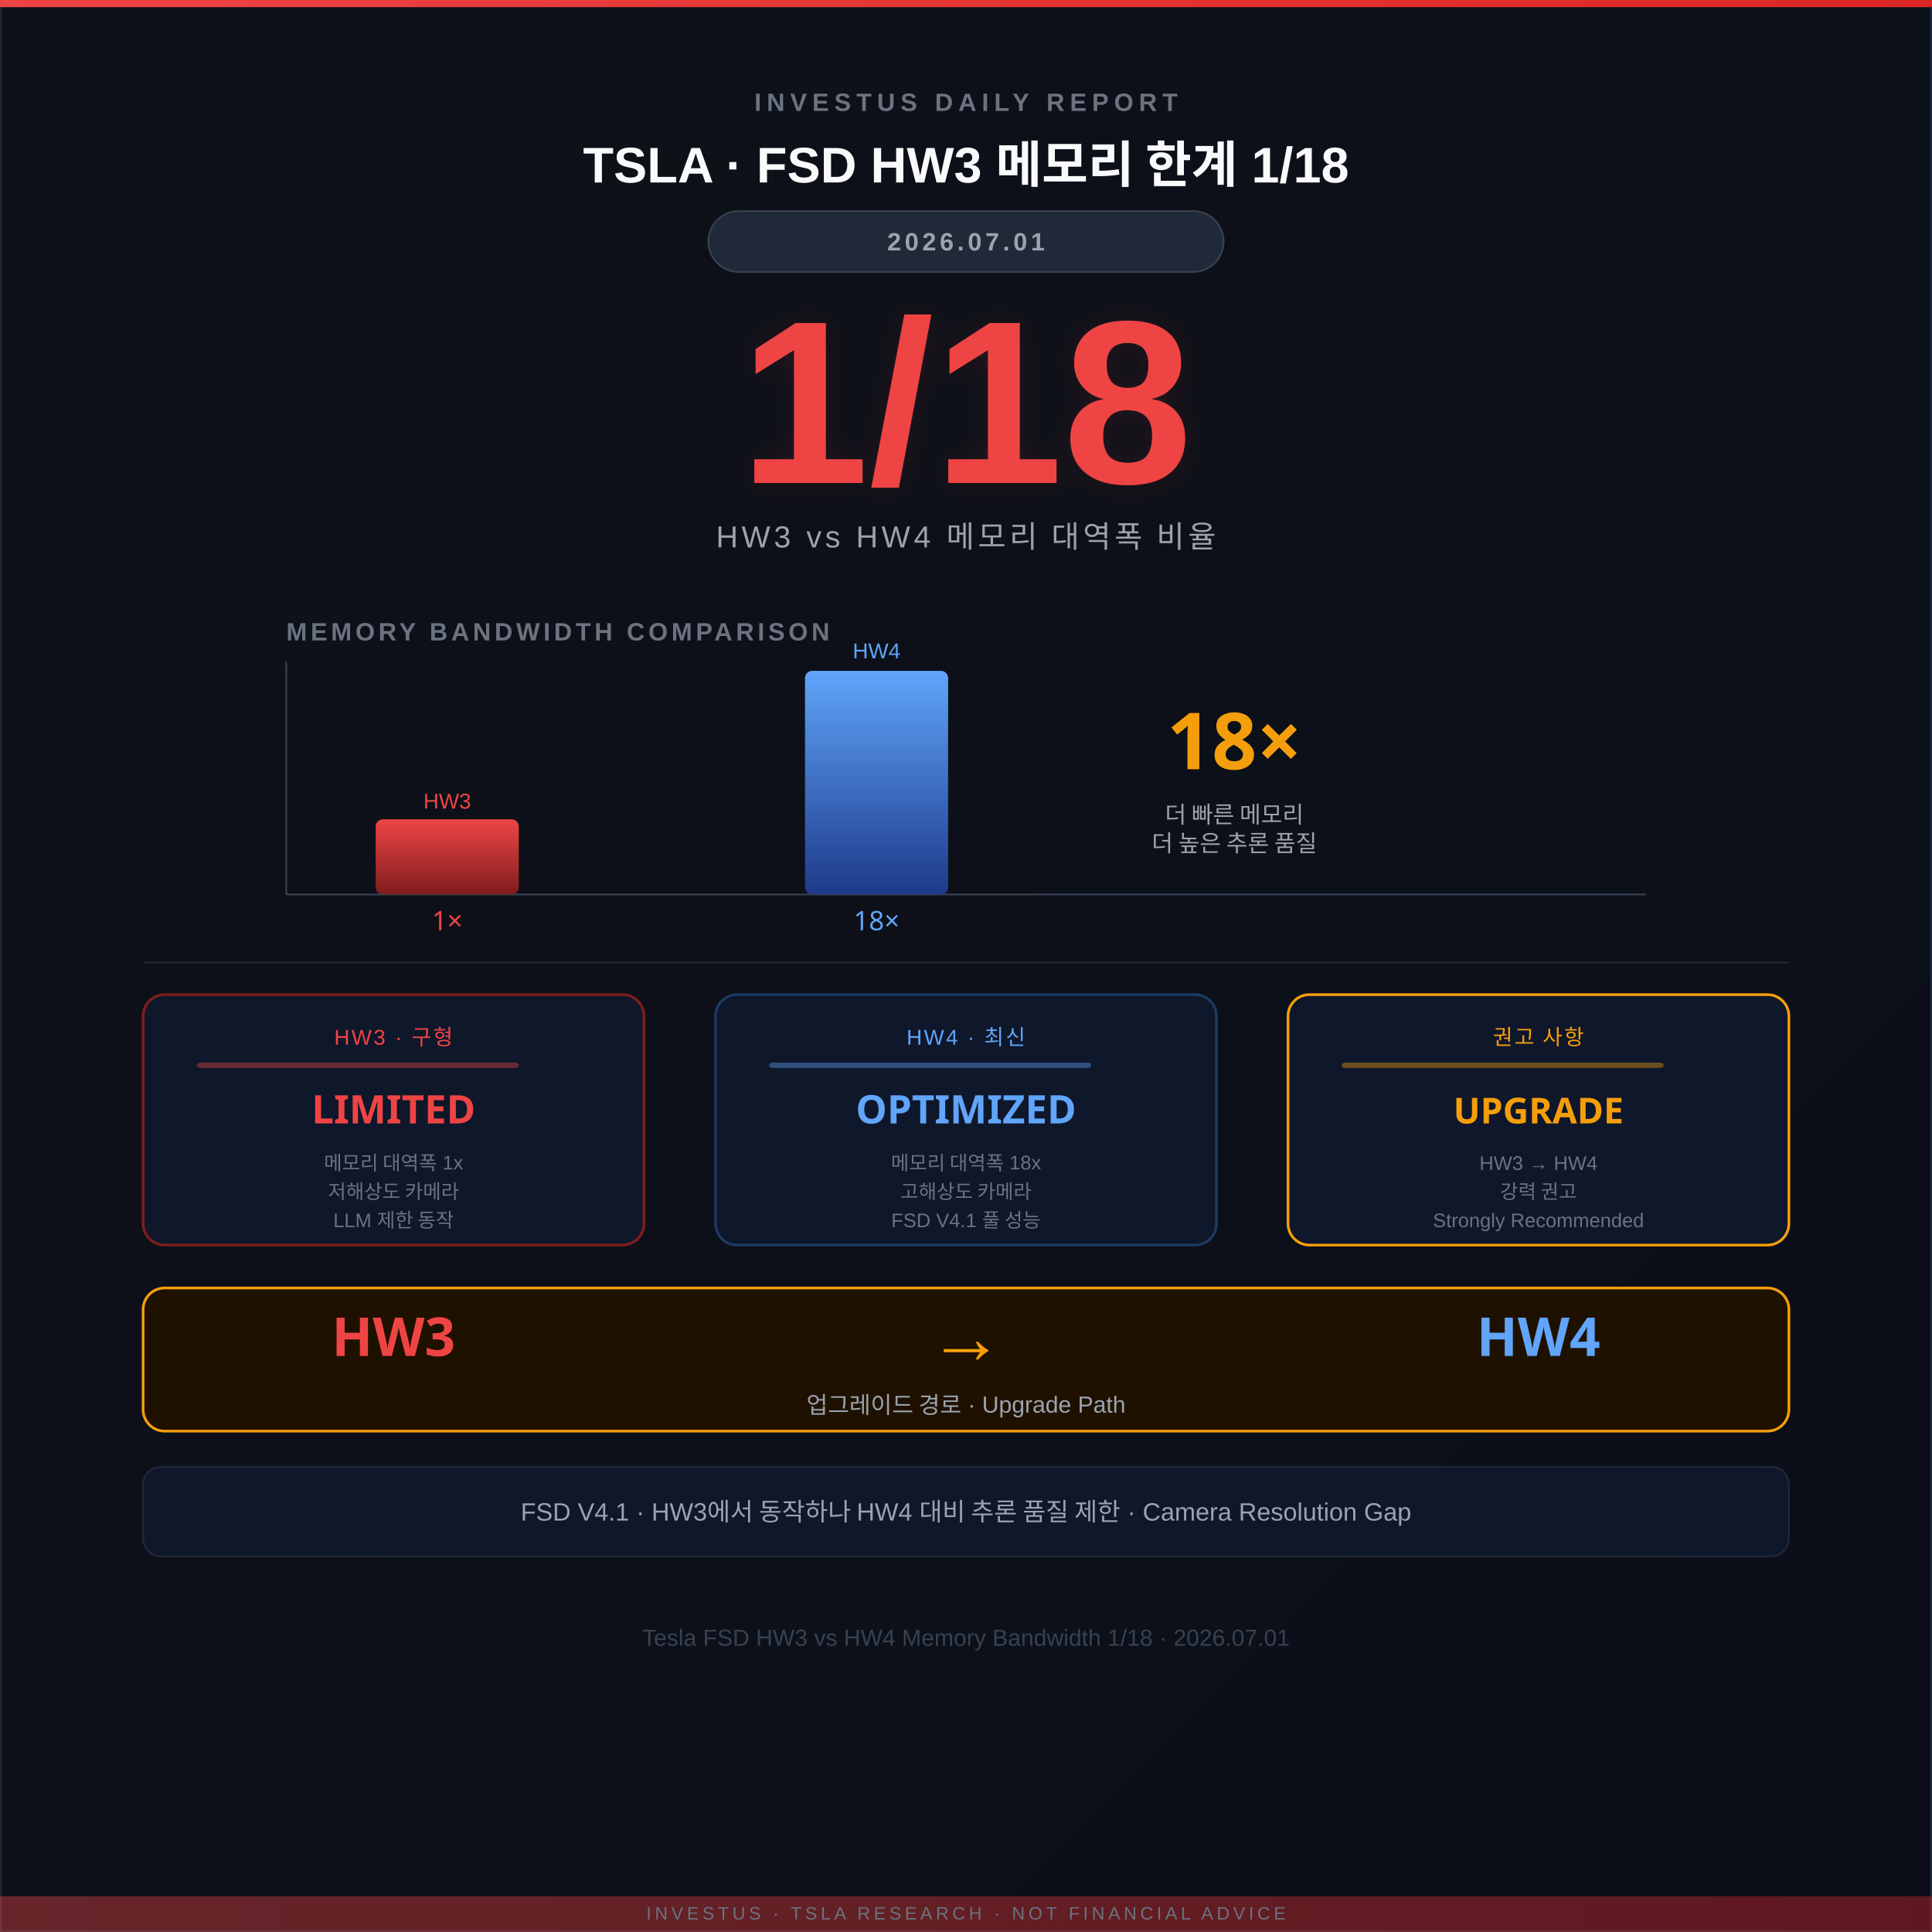
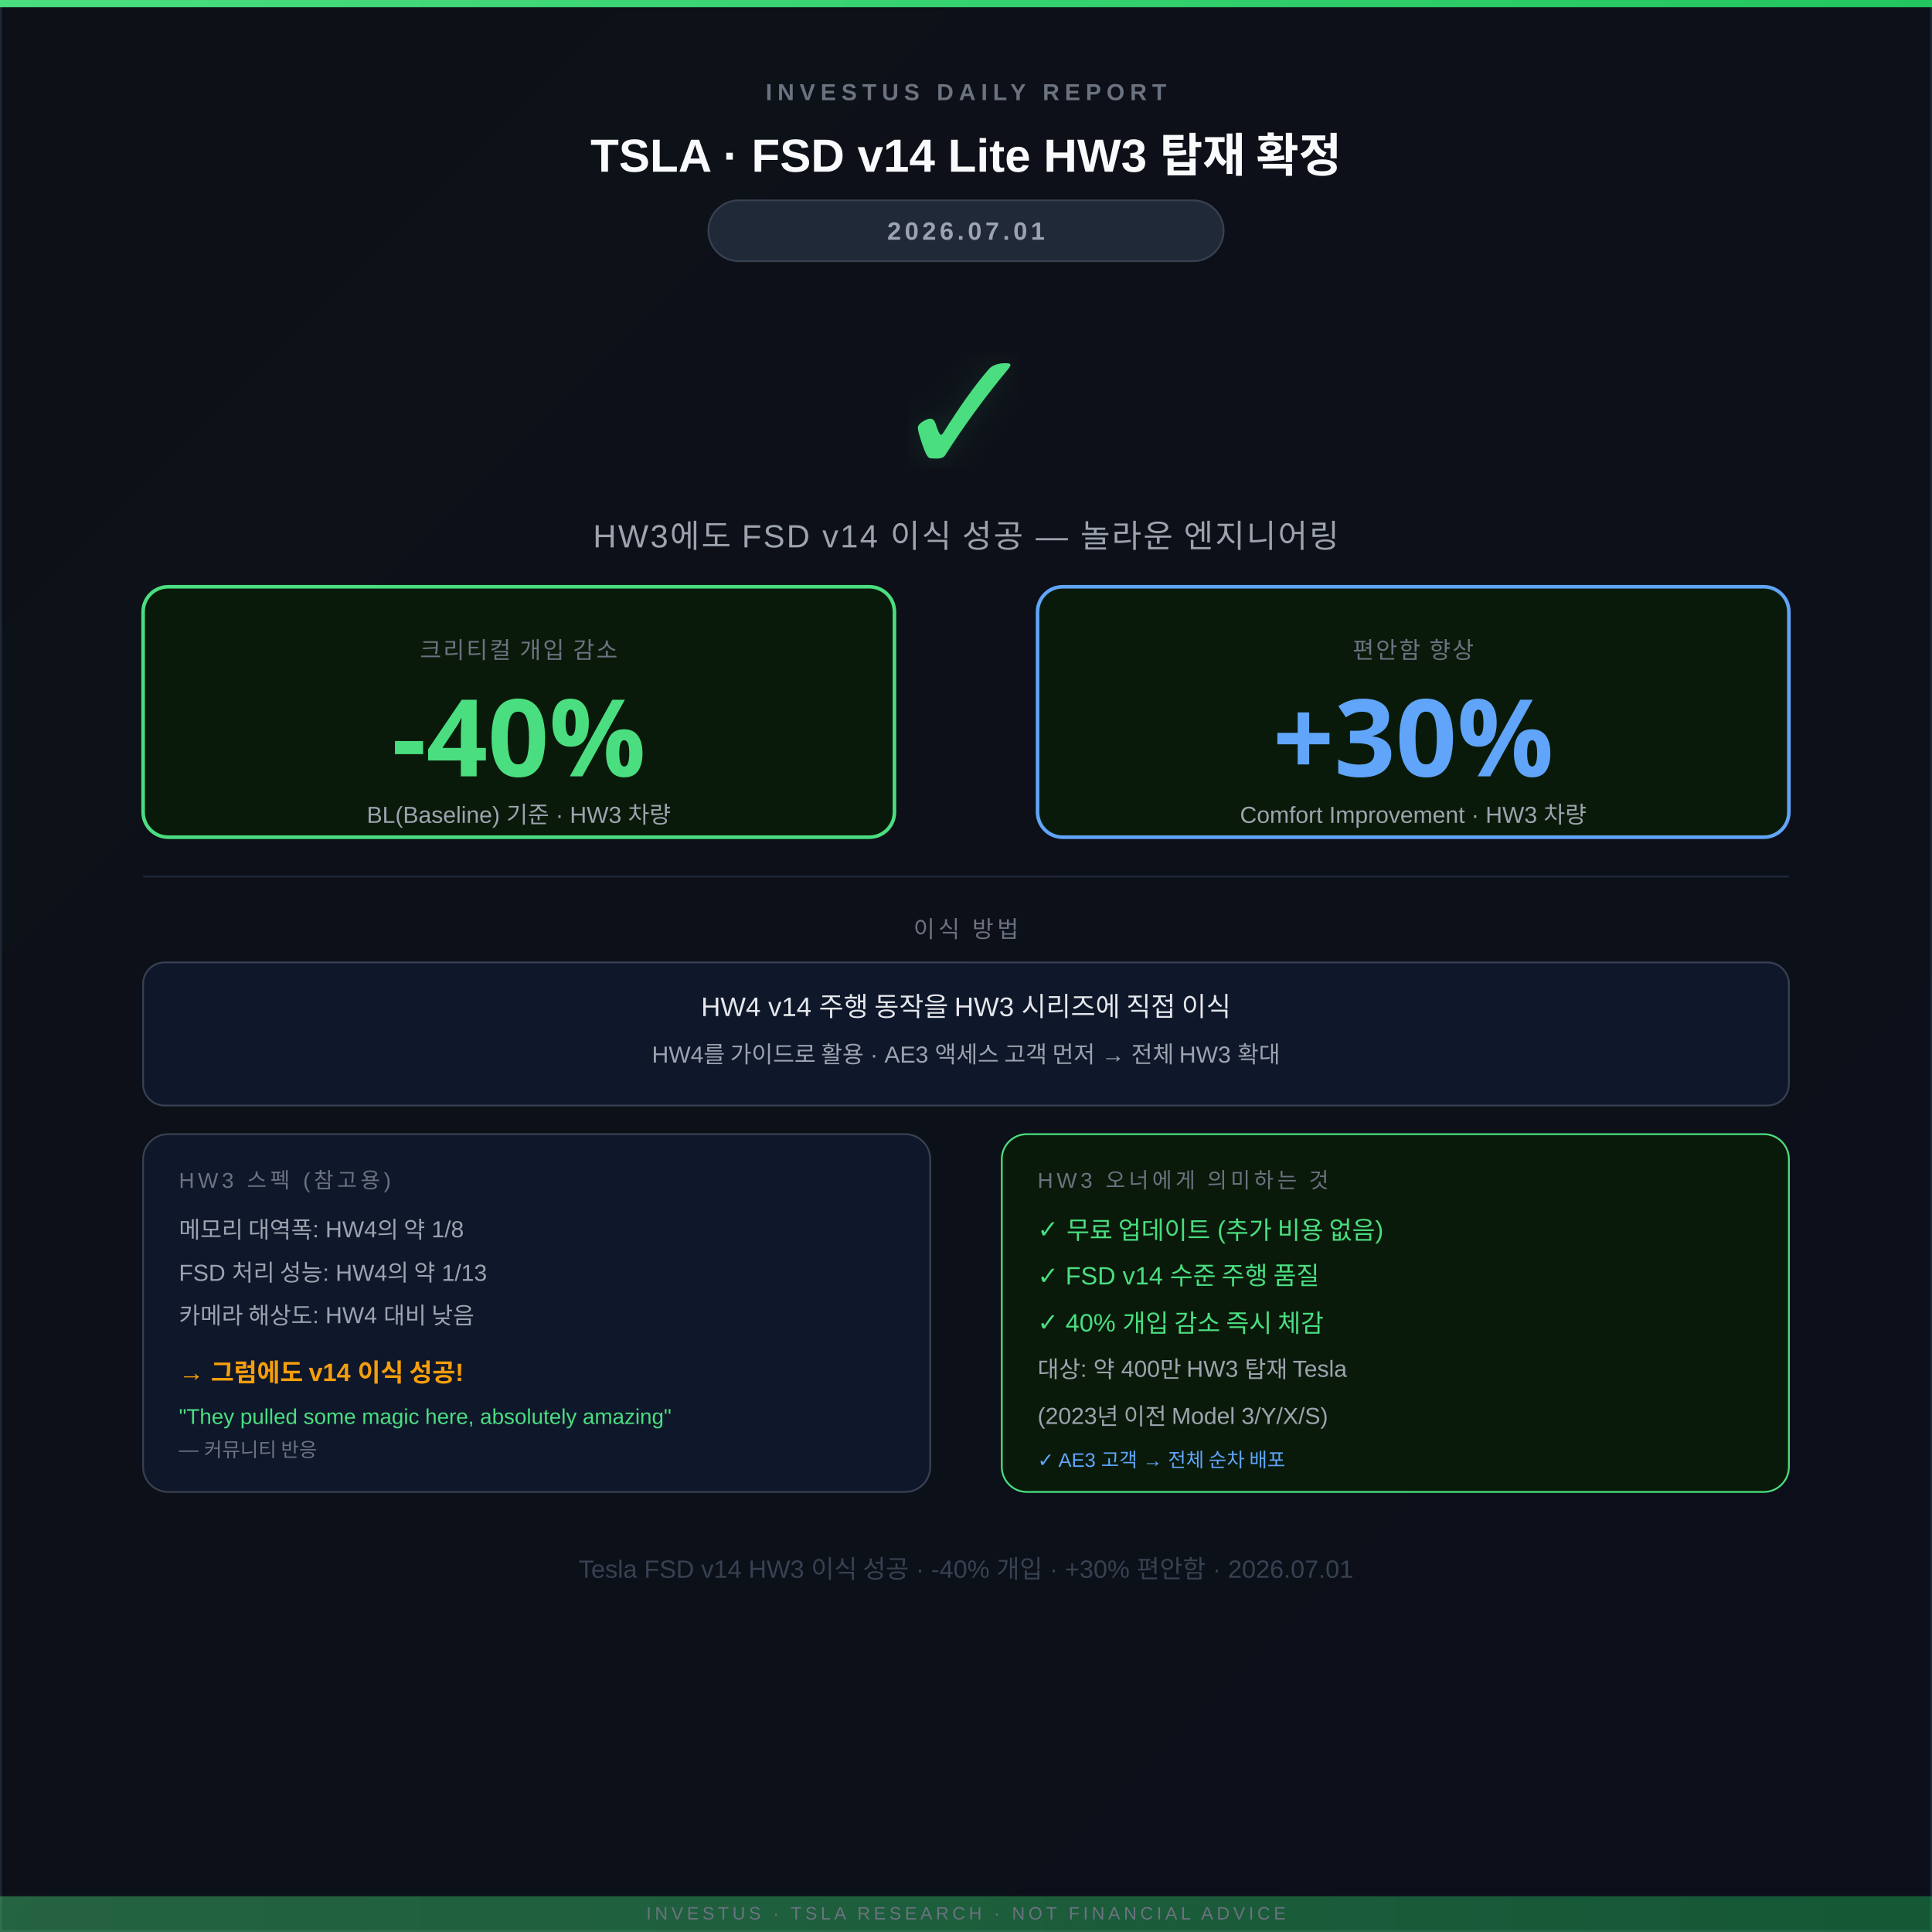
<svg xmlns="http://www.w3.org/2000/svg" viewBox="0 0 1080 1080" width="1080" height="1080">
  <defs>
    <linearGradient id="bg" x1="0%" y1="0%" x2="100%" y2="100%">
      <stop offset="0%" style="stop-color:#0d1117" />
      <stop offset="100%" style="stop-color:#0c0f1a" />
    </linearGradient>
-     <linearGradient id="redGrad" x1="0%" y1="0%" x2="100%" y2="0%">
-       <stop offset="0%" style="stop-color:#ef4444" />
-       <stop offset="100%" style="stop-color:#dc2626" />
-     </linearGradient>
-     <linearGradient id="blueGrad" x1="0%" y1="0%" x2="100%" y2="0%">
-       <stop offset="0%" style="stop-color:#60a5fa" />
-       <stop offset="100%" style="stop-color:#3b82f6" />
-     </linearGradient>
-     <linearGradient id="hw3Bar" x1="0%" y1="0%" x2="0%" y2="100%">
-       <stop offset="0%" style="stop-color:#ef4444" />
-       <stop offset="100%" style="stop-color:#7f1d1d" />
-     </linearGradient>
-     <linearGradient id="hw4Bar" x1="0%" y1="0%" x2="0%" y2="100%">
-       <stop offset="0%" style="stop-color:#60a5fa" />
-       <stop offset="100%" style="stop-color:#1e3a8a" />
+     <linearGradient id="greenGrad" x1="0%" y1="0%" x2="100%" y2="0%">
+       <stop offset="0%" style="stop-color:#4ade80" />
+       <stop offset="100%" style="stop-color:#22c55e" />
    </linearGradient>
    <filter id="softGlow">
      <feGaussianBlur stdDeviation="8" result="coloredBlur" />
      <feMerge>
        <feMergeNode in="coloredBlur" />
        <feMergeNode in="SourceGraphic" />
      </feMerge>
    </filter>
  </defs>
  <rect width="1080" height="1080" fill="url(#bg)" />
  <rect width="1080" height="1080" fill="none" stroke="#1f2937" stroke-width="2" />
-   <rect x="0" y="0" width="1080" height="4" fill="url(#redGrad)" />
-   <text x="540" y="62" font-family="Arial,sans-serif" font-size="14" font-weight="700" fill="#6b7280" text-anchor="middle" letter-spacing="3">INVESTUS DAILY REPORT</text>
-   <text x="540" y="102" font-family="Arial,sans-serif" font-size="28" font-weight="900" fill="#f9fafb" text-anchor="middle">TSLA · FSD HW3 메모리 한계 1/18</text>
-   <rect x="396" y="118" width="288" height="34" rx="17" fill="#1f2937" stroke="#374151" stroke-width="1" />
-   <text x="540" y="140" font-family="Arial,sans-serif" font-size="14" font-weight="600" fill="#9ca3af" text-anchor="middle" letter-spacing="2">2026.07.01</text>
-   <text x="540" y="270" font-family="Arial Black,Arial,sans-serif" font-size="130" font-weight="900" fill="#ef4444" text-anchor="middle" filter="url(#softGlow)" opacity="0.12">1/18</text>
-   <text x="540" y="270" font-family="Arial Black,Arial,sans-serif" font-size="130" font-weight="900" fill="#ef4444" text-anchor="middle">1/18</text>
-   <text x="540" y="306" font-family="Arial,sans-serif" font-size="17" fill="#9ca3af" text-anchor="middle" letter-spacing="2">HW3 vs HW4 메모리 대역폭 비율</text>
-   <text x="160" y="358" font-family="Arial,sans-serif" font-size="14" font-weight="700" fill="#6b7280" letter-spacing="2">MEMORY BANDWIDTH COMPARISON</text>
-   <line x1="160" y1="500" x2="920" y2="500" stroke="#374151" stroke-width="1" />
-   <line x1="160" y1="370" x2="160" y2="500" stroke="#374151" stroke-width="1" />
-   <rect x="210" y="458" width="80" height="42" rx="4" fill="url(#hw3Bar)" />
-   <text x="250" y="452" font-family="Arial,sans-serif" font-size="12" fill="#ef4444" text-anchor="middle">HW3</text>
-   <text x="250" y="520" font-family="Arial Black,sans-serif" font-size="15" fill="#ef4444" text-anchor="middle">1×</text>
-   <rect x="450" y="375" width="80" height="125" rx="4" fill="url(#hw4Bar)" />
-   <text x="490" y="368" font-family="Arial,sans-serif" font-size="12" fill="#60a5fa" text-anchor="middle">HW4</text>
-   <text x="490" y="520" font-family="Arial Black,sans-serif" font-size="15" fill="#60a5fa" text-anchor="middle">18×</text>
-   <text x="690" y="430" font-family="Arial Black,sans-serif" font-size="44" font-weight="900" fill="#f59e0b" text-anchor="middle">18×</text>
-   <text x="690" y="460" font-family="Arial,sans-serif" font-size="13" fill="#9ca3af" text-anchor="middle">더 빠른 메모리</text>
-   <text x="690" y="476" font-family="Arial,sans-serif" font-size="13" fill="#9ca3af" text-anchor="middle">더 높은 추론 품질</text>
-   <line x1="80" y1="538" x2="1000" y2="538" stroke="#1f2937" stroke-width="1" />
-   <rect x="80" y="556" width="280" height="140" rx="12" fill="#0f172a" stroke="#7f1d1d" stroke-width="1.5" />
-   <text x="220" y="584" font-family="Arial,sans-serif" font-size="12" fill="#ef4444" text-anchor="middle" letter-spacing="1">HW3 · 구형</text>
-   <rect x="110" y="594" width="180" height="3" rx="2" fill="#ef4444" opacity="0.4" />
-   <text x="220" y="628" font-family="Arial Black,sans-serif" font-size="22" font-weight="900" fill="#ef4444" text-anchor="middle">LIMITED</text>
-   <text x="220" y="654" font-family="Arial,sans-serif" font-size="11" fill="#6b7280" text-anchor="middle">메모리 대역폭 1x</text>
-   <text x="220" y="670" font-family="Arial,sans-serif" font-size="11" fill="#6b7280" text-anchor="middle">저해상도 카메라</text>
-   <text x="220" y="686" font-family="Arial,sans-serif" font-size="11" fill="#6b7280" text-anchor="middle">LLM 제한 동작</text>
-   <rect x="400" y="556" width="280" height="140" rx="12" fill="#0f172a" stroke="#1e3a5f" stroke-width="1.5" />
-   <text x="540" y="584" font-family="Arial,sans-serif" font-size="12" fill="#60a5fa" text-anchor="middle" letter-spacing="1">HW4 · 최신</text>
-   <rect x="430" y="594" width="180" height="3" rx="2" fill="#60a5fa" opacity="0.4" />
-   <text x="540" y="628" font-family="Arial Black,sans-serif" font-size="22" font-weight="900" fill="#60a5fa" text-anchor="middle">OPTIMIZED</text>
-   <text x="540" y="654" font-family="Arial,sans-serif" font-size="11" fill="#6b7280" text-anchor="middle">메모리 대역폭 18x</text>
-   <text x="540" y="670" font-family="Arial,sans-serif" font-size="11" fill="#6b7280" text-anchor="middle">고해상도 카메라</text>
-   <text x="540" y="686" font-family="Arial,sans-serif" font-size="11" fill="#6b7280" text-anchor="middle">FSD V4.1 풀 성능</text>
-   <rect x="720" y="556" width="280" height="140" rx="12" fill="#0f172a" stroke="#f59e0b" stroke-width="1.5" />
-   <text x="860" y="584" font-family="Arial,sans-serif" font-size="12" fill="#f59e0b" text-anchor="middle" letter-spacing="1">권고 사항</text>
-   <rect x="750" y="594" width="180" height="3" rx="2" fill="#f59e0b" opacity="0.4" />
-   <text x="860" y="628" font-family="Arial Black,sans-serif" font-size="20" font-weight="900" fill="#f59e0b" text-anchor="middle">UPGRADE</text>
-   <text x="860" y="654" font-family="Arial,sans-serif" font-size="11" fill="#6b7280" text-anchor="middle">HW3 → HW4</text>
-   <text x="860" y="670" font-family="Arial,sans-serif" font-size="11" fill="#6b7280" text-anchor="middle">강력 권고</text>
-   <text x="860" y="686" font-family="Arial,sans-serif" font-size="11" fill="#6b7280" text-anchor="middle">Strongly Recommended</text>
-   <rect x="80" y="720" width="920" height="80" rx="12" fill="#1f1100" stroke="#f59e0b" stroke-width="1.5" />
-   <text x="220" y="758" font-family="Arial Black,sans-serif" font-size="30" font-weight="900" fill="#ef4444" text-anchor="middle">HW3</text>
-   <text x="540" y="762" font-family="Arial,sans-serif" font-size="42" fill="#f59e0b" text-anchor="middle">→</text>
-   <text x="860" y="758" font-family="Arial Black,sans-serif" font-size="30" font-weight="900" fill="#60a5fa" text-anchor="middle">HW4</text>
-   <text x="540" y="790" font-family="Arial,sans-serif" font-size="13" fill="#9ca3af" text-anchor="middle">업그레이드 경로 · Upgrade Path</text>
-   <rect x="80" y="820" width="920" height="50" rx="10" fill="#0f172a" stroke="#1f2937" stroke-width="1" />
-   <text x="540" y="850" font-family="Arial,sans-serif" font-size="14" fill="#9ca3af" text-anchor="middle">FSD V4.1 · HW3에서 동작하나 HW4 대비 추론 품질 제한 · Camera Resolution Gap</text>
-   <text x="540" y="920" font-family="Arial,sans-serif" font-size="13" fill="#374151" text-anchor="middle">Tesla FSD HW3 vs HW4 Memory Bandwidth 1/18 · 2026.07.01</text>
-   <rect x="0" y="1060" width="1080" height="20" fill="url(#redGrad)" opacity="0.4" />
+   <rect x="0" y="0" width="1080" height="4" fill="url(#greenGrad)" />
+   <text x="540" y="56" font-family="Arial,sans-serif" font-size="13" font-weight="700" fill="#6b7280" text-anchor="middle" letter-spacing="3">INVESTUS DAILY REPORT</text>
+   <text x="540" y="96" font-family="Arial,sans-serif" font-size="26" font-weight="900" fill="#f9fafb" text-anchor="middle">TSLA · FSD v14 Lite HW3 탑재 확정</text>
+   <rect x="396" y="112" width="288" height="34" rx="17" fill="#1f2937" stroke="#374151" stroke-width="1" />
+   <text x="540" y="134" font-family="Arial,sans-serif" font-size="14" font-weight="600" fill="#9ca3af" text-anchor="middle" letter-spacing="2">2026.07.01</text>
+   <text x="540" y="266" font-family="Arial Black,Arial,sans-serif" font-size="100" font-weight="900" fill="#4ade80" text-anchor="middle" filter="url(#softGlow)" opacity="0.15">✓</text>
+   <text x="540" y="266" font-family="Arial Black,Arial,sans-serif" font-size="100" font-weight="900" fill="#4ade80" text-anchor="middle">✓</text>
+   <text x="540" y="306" font-family="Arial,sans-serif" font-size="18" fill="#9ca3af" text-anchor="middle" letter-spacing="1">HW3에도 FSD v14 이식 성공 — 놀라운 엔지니어링</text>
+   <rect x="80" y="328" width="420" height="140" rx="14" fill="#0a1a0a" stroke="#4ade80" stroke-width="2" />
+   <text x="290" y="368" font-family="Arial,sans-serif" font-size="13" fill="#6b7280" text-anchor="middle" letter-spacing="1">크리티컬 개입 감소</text>
+   <text x="290" y="434" font-family="Arial Black,sans-serif" font-size="60" font-weight="900" fill="#4ade80" text-anchor="middle">-40%</text>
+   <text x="290" y="460" font-family="Arial,sans-serif" font-size="13" fill="#9ca3af" text-anchor="middle">BL(Baseline) 기준 · HW3 차량</text>
+   <rect x="580" y="328" width="420" height="140" rx="14" fill="#0a1a0a" stroke="#60a5fa" stroke-width="2" />
+   <text x="790" y="368" font-family="Arial,sans-serif" font-size="13" fill="#6b7280" text-anchor="middle" letter-spacing="1">편안함 향상</text>
+   <text x="790" y="434" font-family="Arial Black,sans-serif" font-size="60" font-weight="900" fill="#60a5fa" text-anchor="middle">+30%</text>
+   <text x="790" y="460" font-family="Arial,sans-serif" font-size="13" fill="#9ca3af" text-anchor="middle">Comfort Improvement · HW3 차량</text>
+   <line x1="80" y1="490" x2="1000" y2="490" stroke="#1f2937" stroke-width="1" />
+   <text x="540" y="524" font-family="Arial,sans-serif" font-size="13" fill="#6b7280" text-anchor="middle" letter-spacing="2">이식 방법</text>
+   <rect x="80" y="538" width="920" height="80" rx="12" fill="#0f172a" stroke="#374151" stroke-width="1" />
+   <text x="540" y="568" font-family="Arial,sans-serif" font-size="15" fill="#e5e7eb" text-anchor="middle">HW4 v14 주행 동작을 HW3 시리즈에 직접 이식</text>
+   <text x="540" y="594" font-family="Arial,sans-serif" font-size="13" fill="#9ca3af" text-anchor="middle">HW4를 가이드로 활용 · AE3 액세스 고객 먼저 → 전체 HW3 확대</text>
+   <rect x="80" y="634" width="440" height="200" rx="14" fill="#0f172a" stroke="#374151" stroke-width="1" />
+   <text x="100" y="664" font-family="Arial,sans-serif" font-size="12" fill="#6b7280" letter-spacing="2">HW3 스펙 (참고용)</text>
+   <text x="100" y="692" font-family="Arial,sans-serif" font-size="13" fill="#9ca3af">메모리 대역폭: HW4의 약 1/8</text>
+   <text x="100" y="716" font-family="Arial,sans-serif" font-size="13" fill="#9ca3af">FSD 처리 성능: HW4의 약 1/13</text>
+   <text x="100" y="740" font-family="Arial,sans-serif" font-size="13" fill="#9ca3af">카메라 해상도: HW4 대비 낮음</text>
+   <text x="100" y="772" font-family="Arial,sans-serif" font-size="14" fill="#f59e0b" font-weight="bold">→ 그럼에도 v14 이식 성공!</text>
+   <text x="100" y="796" font-family="Arial,sans-serif" font-size="12" fill="#4ade80">"They pulled some magic here, absolutely amazing"</text>
+   <text x="100" y="814" font-family="Arial,sans-serif" font-size="11" fill="#6b7280">— 커뮤니티 반응</text>
+   <rect x="560" y="634" width="440" height="200" rx="14" fill="#0a1a0a" stroke="#4ade80" stroke-width="1" />
+   <text x="580" y="664" font-family="Arial,sans-serif" font-size="12" fill="#6b7280" letter-spacing="2">HW3 오너에게 의미하는 것</text>
+   <text x="580" y="692" font-family="Arial,sans-serif" font-size="14" fill="#4ade80">✓ 무료 업데이트 (추가 비용 없음)</text>
+   <text x="580" y="718" font-family="Arial,sans-serif" font-size="14" fill="#4ade80">✓ FSD v14 수준 주행 품질</text>
+   <text x="580" y="744" font-family="Arial,sans-serif" font-size="14" fill="#4ade80">✓ 40% 개입 감소 즉시 체감</text>
+   <text x="580" y="770" font-family="Arial,sans-serif" font-size="13" fill="#9ca3af">대상: 약 400만 HW3 탑재 Tesla</text>
+   <text x="580" y="796" font-family="Arial,sans-serif" font-size="13" fill="#9ca3af">(2023년 이전 Model 3/Y/X/S)</text>
+   <text x="580" y="820" font-family="Arial,sans-serif" font-size="11" fill="#60a5fa">✓ AE3 고객 → 전체 순차 배포</text>
+   <text x="540" y="882" font-family="Arial,sans-serif" font-size="14" fill="#374151" text-anchor="middle">Tesla FSD v14 HW3 이식 성공 · -40% 개입 · +30% 편안함 · 2026.07.01</text>
+   <rect x="0" y="1060" width="1080" height="20" fill="url(#greenGrad)" opacity="0.4" />
  <text x="540" y="1073" font-family="Arial,sans-serif" font-size="10" fill="#6b7280" text-anchor="middle" letter-spacing="2">INVESTUS · TSLA RESEARCH · NOT FINANCIAL ADVICE</text>
</svg>
